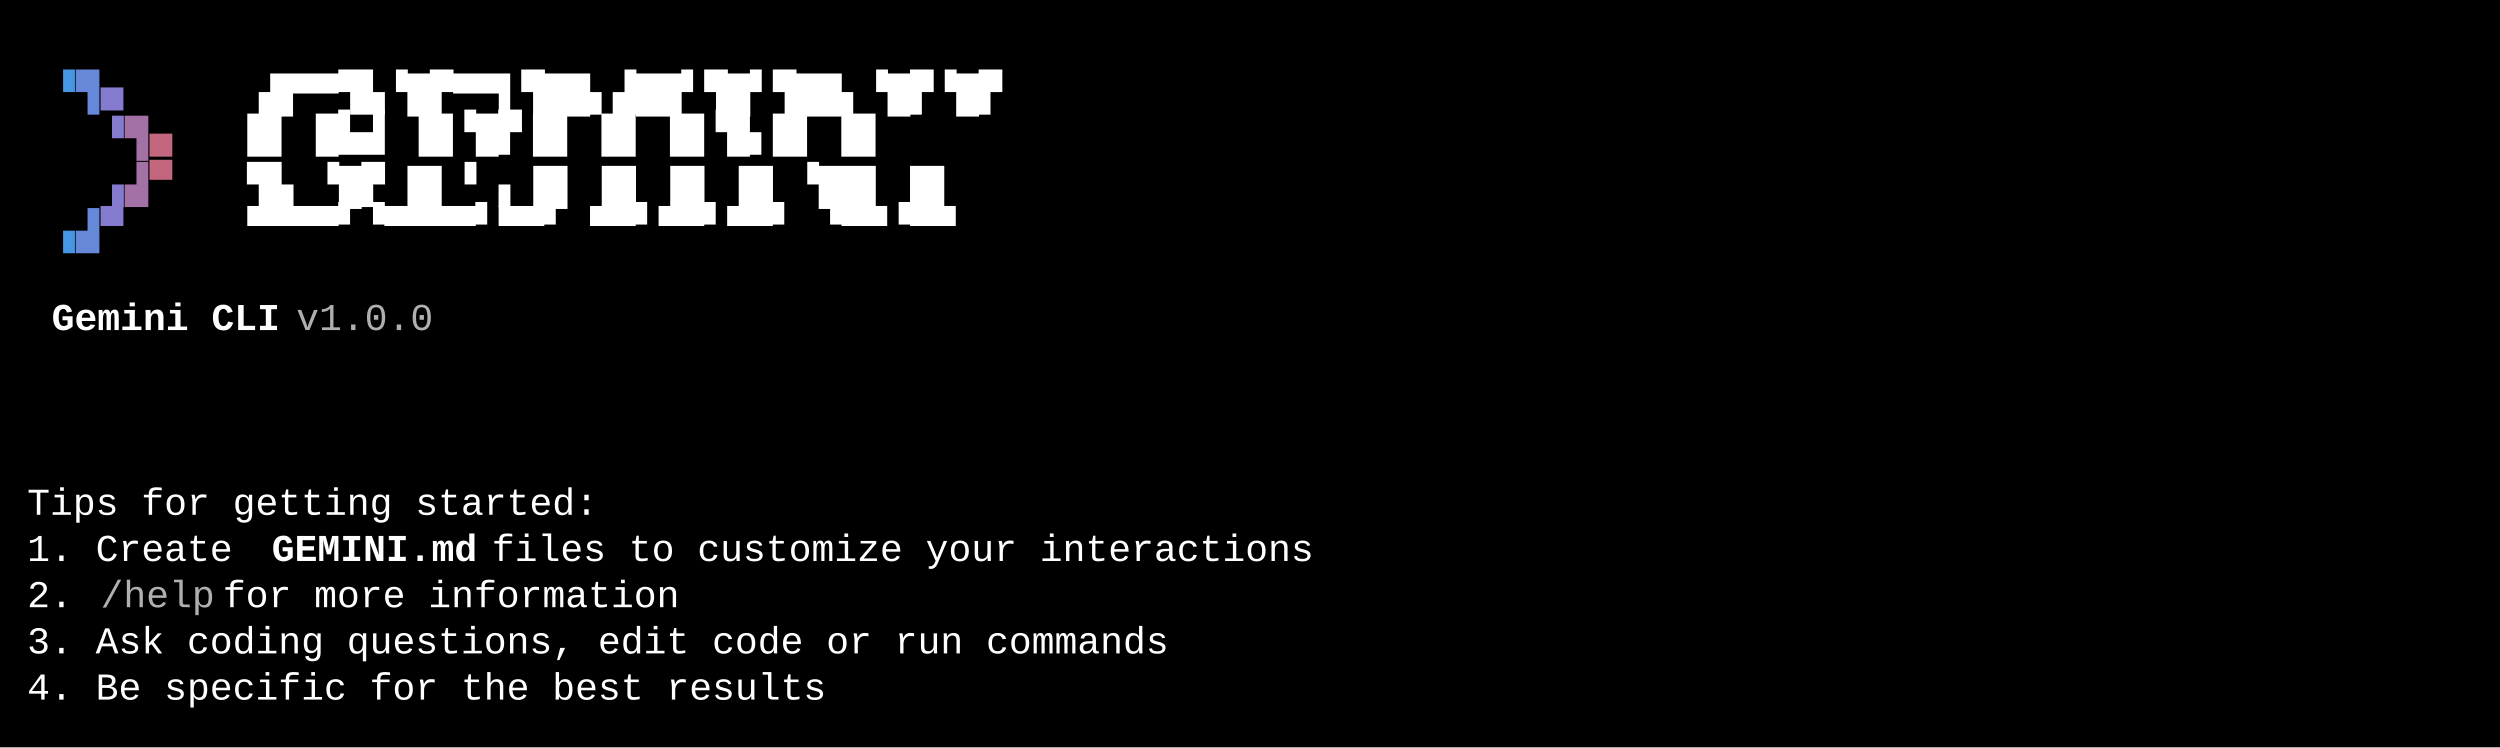
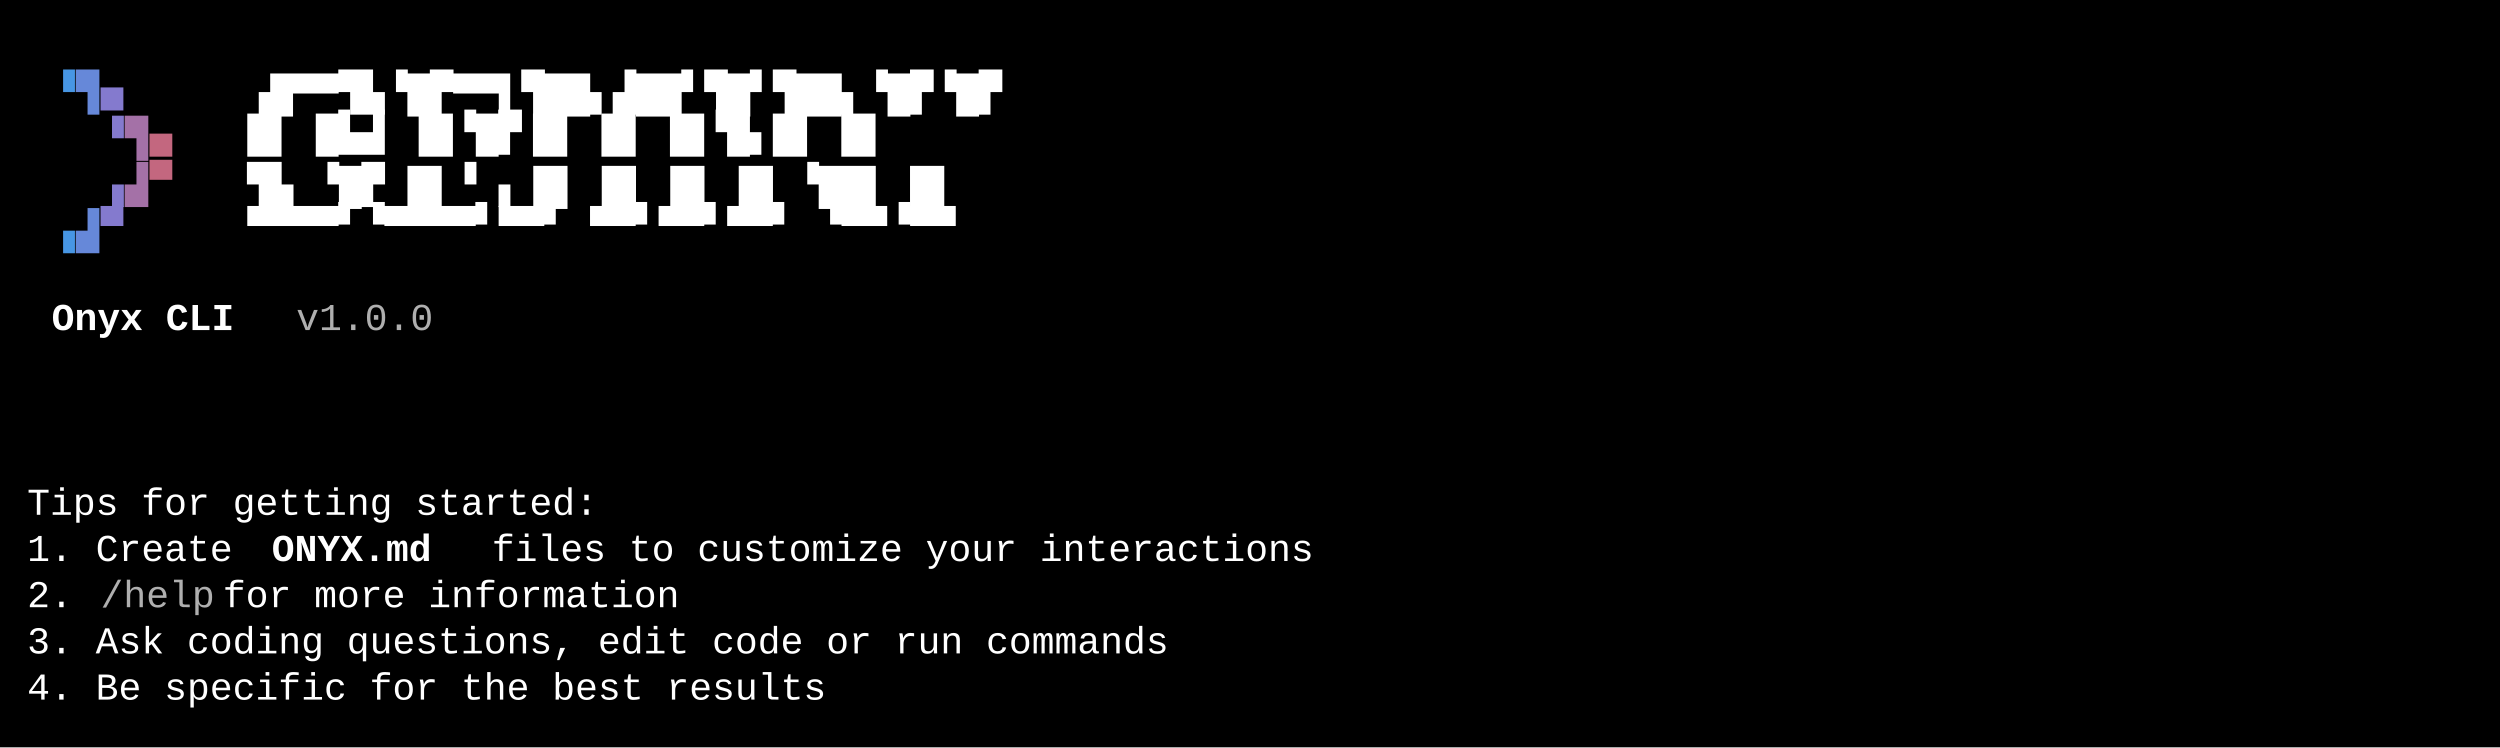
<svg xmlns="http://www.w3.org/2000/svg" width="920" height="275" viewBox="0 0 920 275">
  <style>
    text { font-family: Consolas, "Courier New", monospace; font-size: 14px; dominant-baseline: text-before-edge; white-space: pre; }
  </style>
  <rect width="920" height="275" fill="#000000" />
  <g transform="translate(10, 10)">
    <text x="9" y="19" fill="#4796e4" textLength="9" lengthAdjust="spacingAndGlyphs">▝</text>
    <text x="18" y="19" fill="#6688d9" textLength="9" lengthAdjust="spacingAndGlyphs">▜</text>
    <text x="27" y="19" fill="#847ace" textLength="9" lengthAdjust="spacingAndGlyphs">▄</text>
    <text x="81" y="19" fill="#ffffff" textLength="297" lengthAdjust="spacingAndGlyphs">▗█▀▀▜▙▝█▛▀▀▌▜██▖▟██▘▜█▘▜██▖▝█▛▝█▛</text>
    <text x="27" y="36" fill="#847ace" textLength="9" lengthAdjust="spacingAndGlyphs">▝</text>
    <text x="36" y="36" fill="#a471a7" textLength="9" lengthAdjust="spacingAndGlyphs">▜</text>
    <text x="45" y="36" fill="#c3677f" textLength="9" lengthAdjust="spacingAndGlyphs">▄</text>
    <text x="81" y="36" fill="#ffffff" textLength="297" lengthAdjust="spacingAndGlyphs">█▌     █▙▟  ▐█▝█▛▐█ ▐█ ▐█▝█▖█▌ █▌</text>
    <text x="27" y="53" fill="#847ace" textLength="9" lengthAdjust="spacingAndGlyphs">▗</text>
    <text x="36" y="53" fill="#a471a7" textLength="9" lengthAdjust="spacingAndGlyphs">▟</text>
    <text x="45" y="53" fill="#c3677f" textLength="9" lengthAdjust="spacingAndGlyphs">▀</text>
    <text x="81" y="53" fill="#ffffff" textLength="297" lengthAdjust="spacingAndGlyphs">▜▙ ▝█▛ █▌▝ ▖▐█   ▐█ ▐█ ▐█ ▝██▌ █▌</text>
    <text x="9" y="70" fill="#4796e4" textLength="9" lengthAdjust="spacingAndGlyphs">▗</text>
    <text x="18" y="70" fill="#6688d9" textLength="9" lengthAdjust="spacingAndGlyphs">▟</text>
    <text x="27" y="70" fill="#847ace" textLength="9" lengthAdjust="spacingAndGlyphs">▀</text>
    <text x="81" y="70" fill="#ffffff" textLength="297" lengthAdjust="spacingAndGlyphs"> ▀▀▀▀▘▝▀▀▀▀▘▀▀▘  ▀▀▘▀▀▘▀▀▘ ▝▀▀▝▀▀</text>
-     <text x="9" y="104" fill="#ffffff" textLength="90" lengthAdjust="spacingAndGlyphs" font-weight="bold">Gemini CLI</text>
+     <text x="9" y="104" fill="#ffffff" textLength="90" lengthAdjust="spacingAndGlyphs" font-weight="bold">Onyx CLI</text>
    <text x="99" y="104" fill="#afafaf" textLength="63" lengthAdjust="spacingAndGlyphs"> v1.0.0</text>
    <text x="0" y="172" fill="#ffffff" textLength="225" lengthAdjust="spacingAndGlyphs">Tips for getting started:</text>
    <text x="0" y="189" fill="#ffffff" textLength="90" lengthAdjust="spacingAndGlyphs">1. Create </text>
-     <text x="90" y="189" fill="#ffffff" textLength="81" lengthAdjust="spacingAndGlyphs" font-weight="bold">GEMINI.md</text>
+     <text x="90" y="189" fill="#ffffff" textLength="81" lengthAdjust="spacingAndGlyphs" font-weight="bold">ONYX.md</text>
    <text x="171" y="189" fill="#ffffff" textLength="333" lengthAdjust="spacingAndGlyphs"> files to customize your interactions</text>
    <text x="0" y="206" fill="#ffffff" textLength="27" lengthAdjust="spacingAndGlyphs">2. </text>
    <text x="27" y="206" fill="#afafaf" textLength="45" lengthAdjust="spacingAndGlyphs">/help</text>
    <text x="72" y="206" fill="#ffffff" textLength="189" lengthAdjust="spacingAndGlyphs"> for more information</text>
    <text x="0" y="223" fill="#ffffff" textLength="450" lengthAdjust="spacingAndGlyphs">3. Ask coding questions, edit code or run commands</text>
    <text x="0" y="240" fill="#ffffff" textLength="315" lengthAdjust="spacingAndGlyphs">4. Be specific for the best results</text>
  </g>
</svg>
